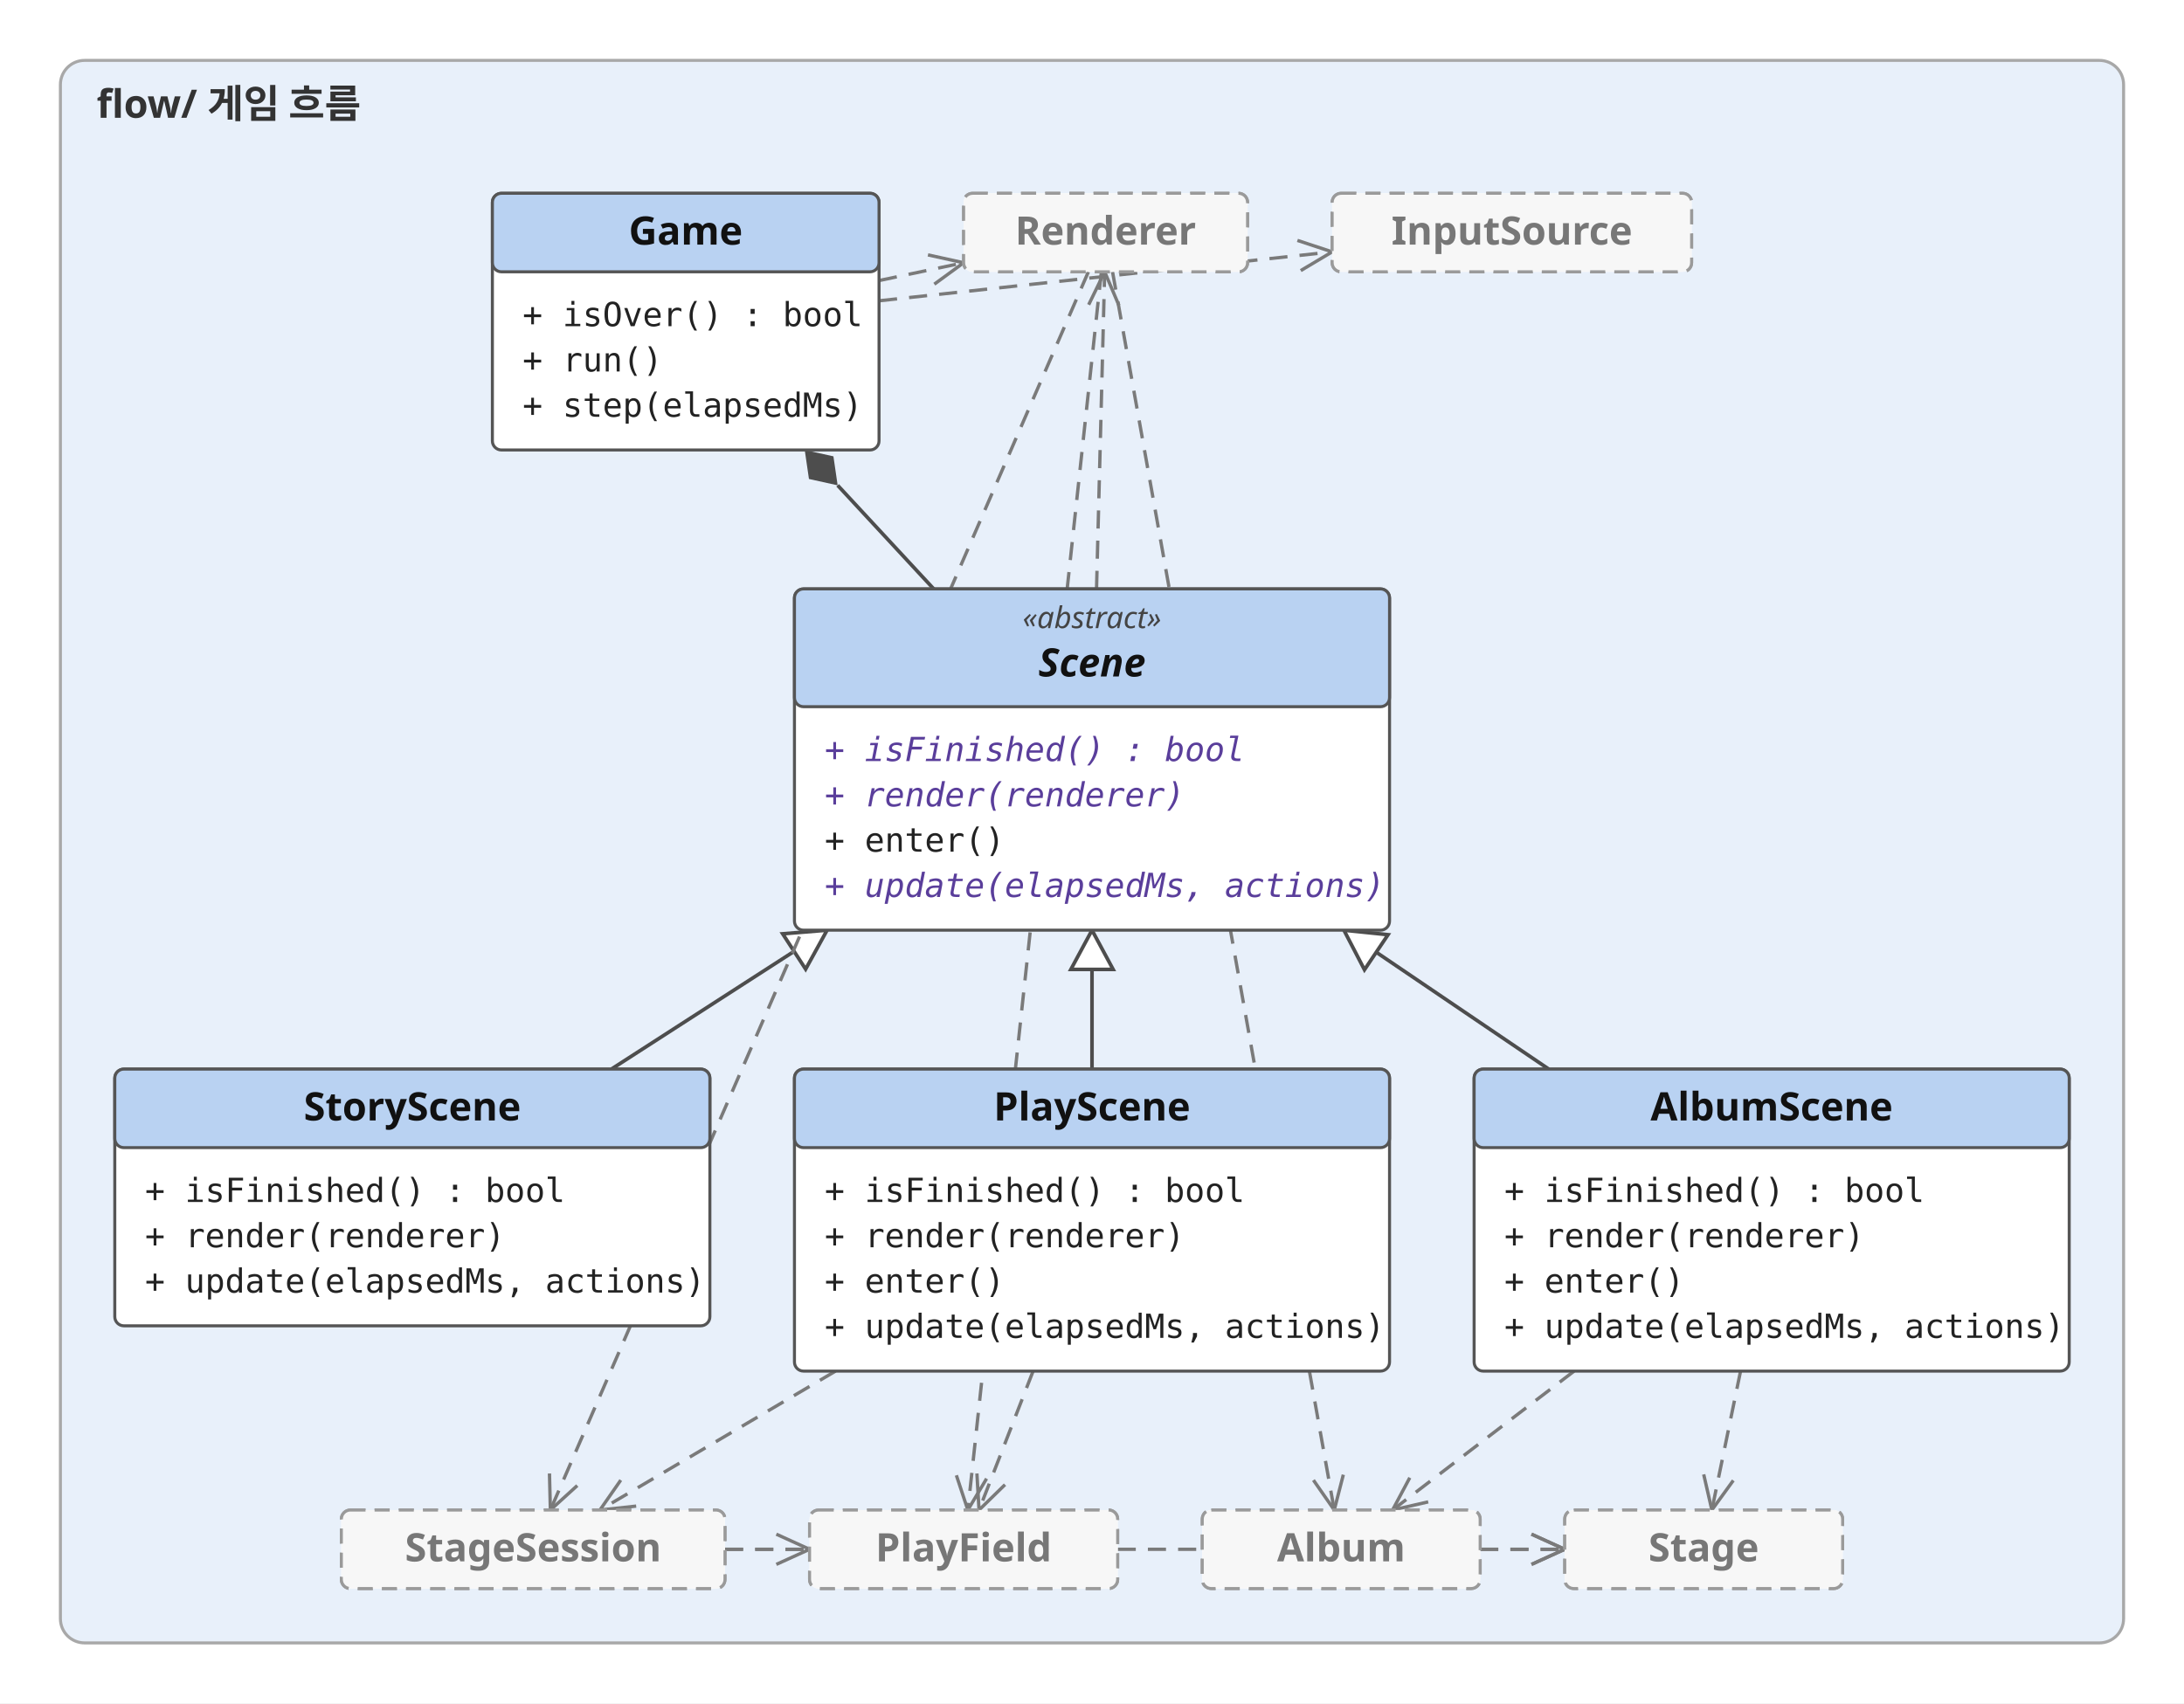
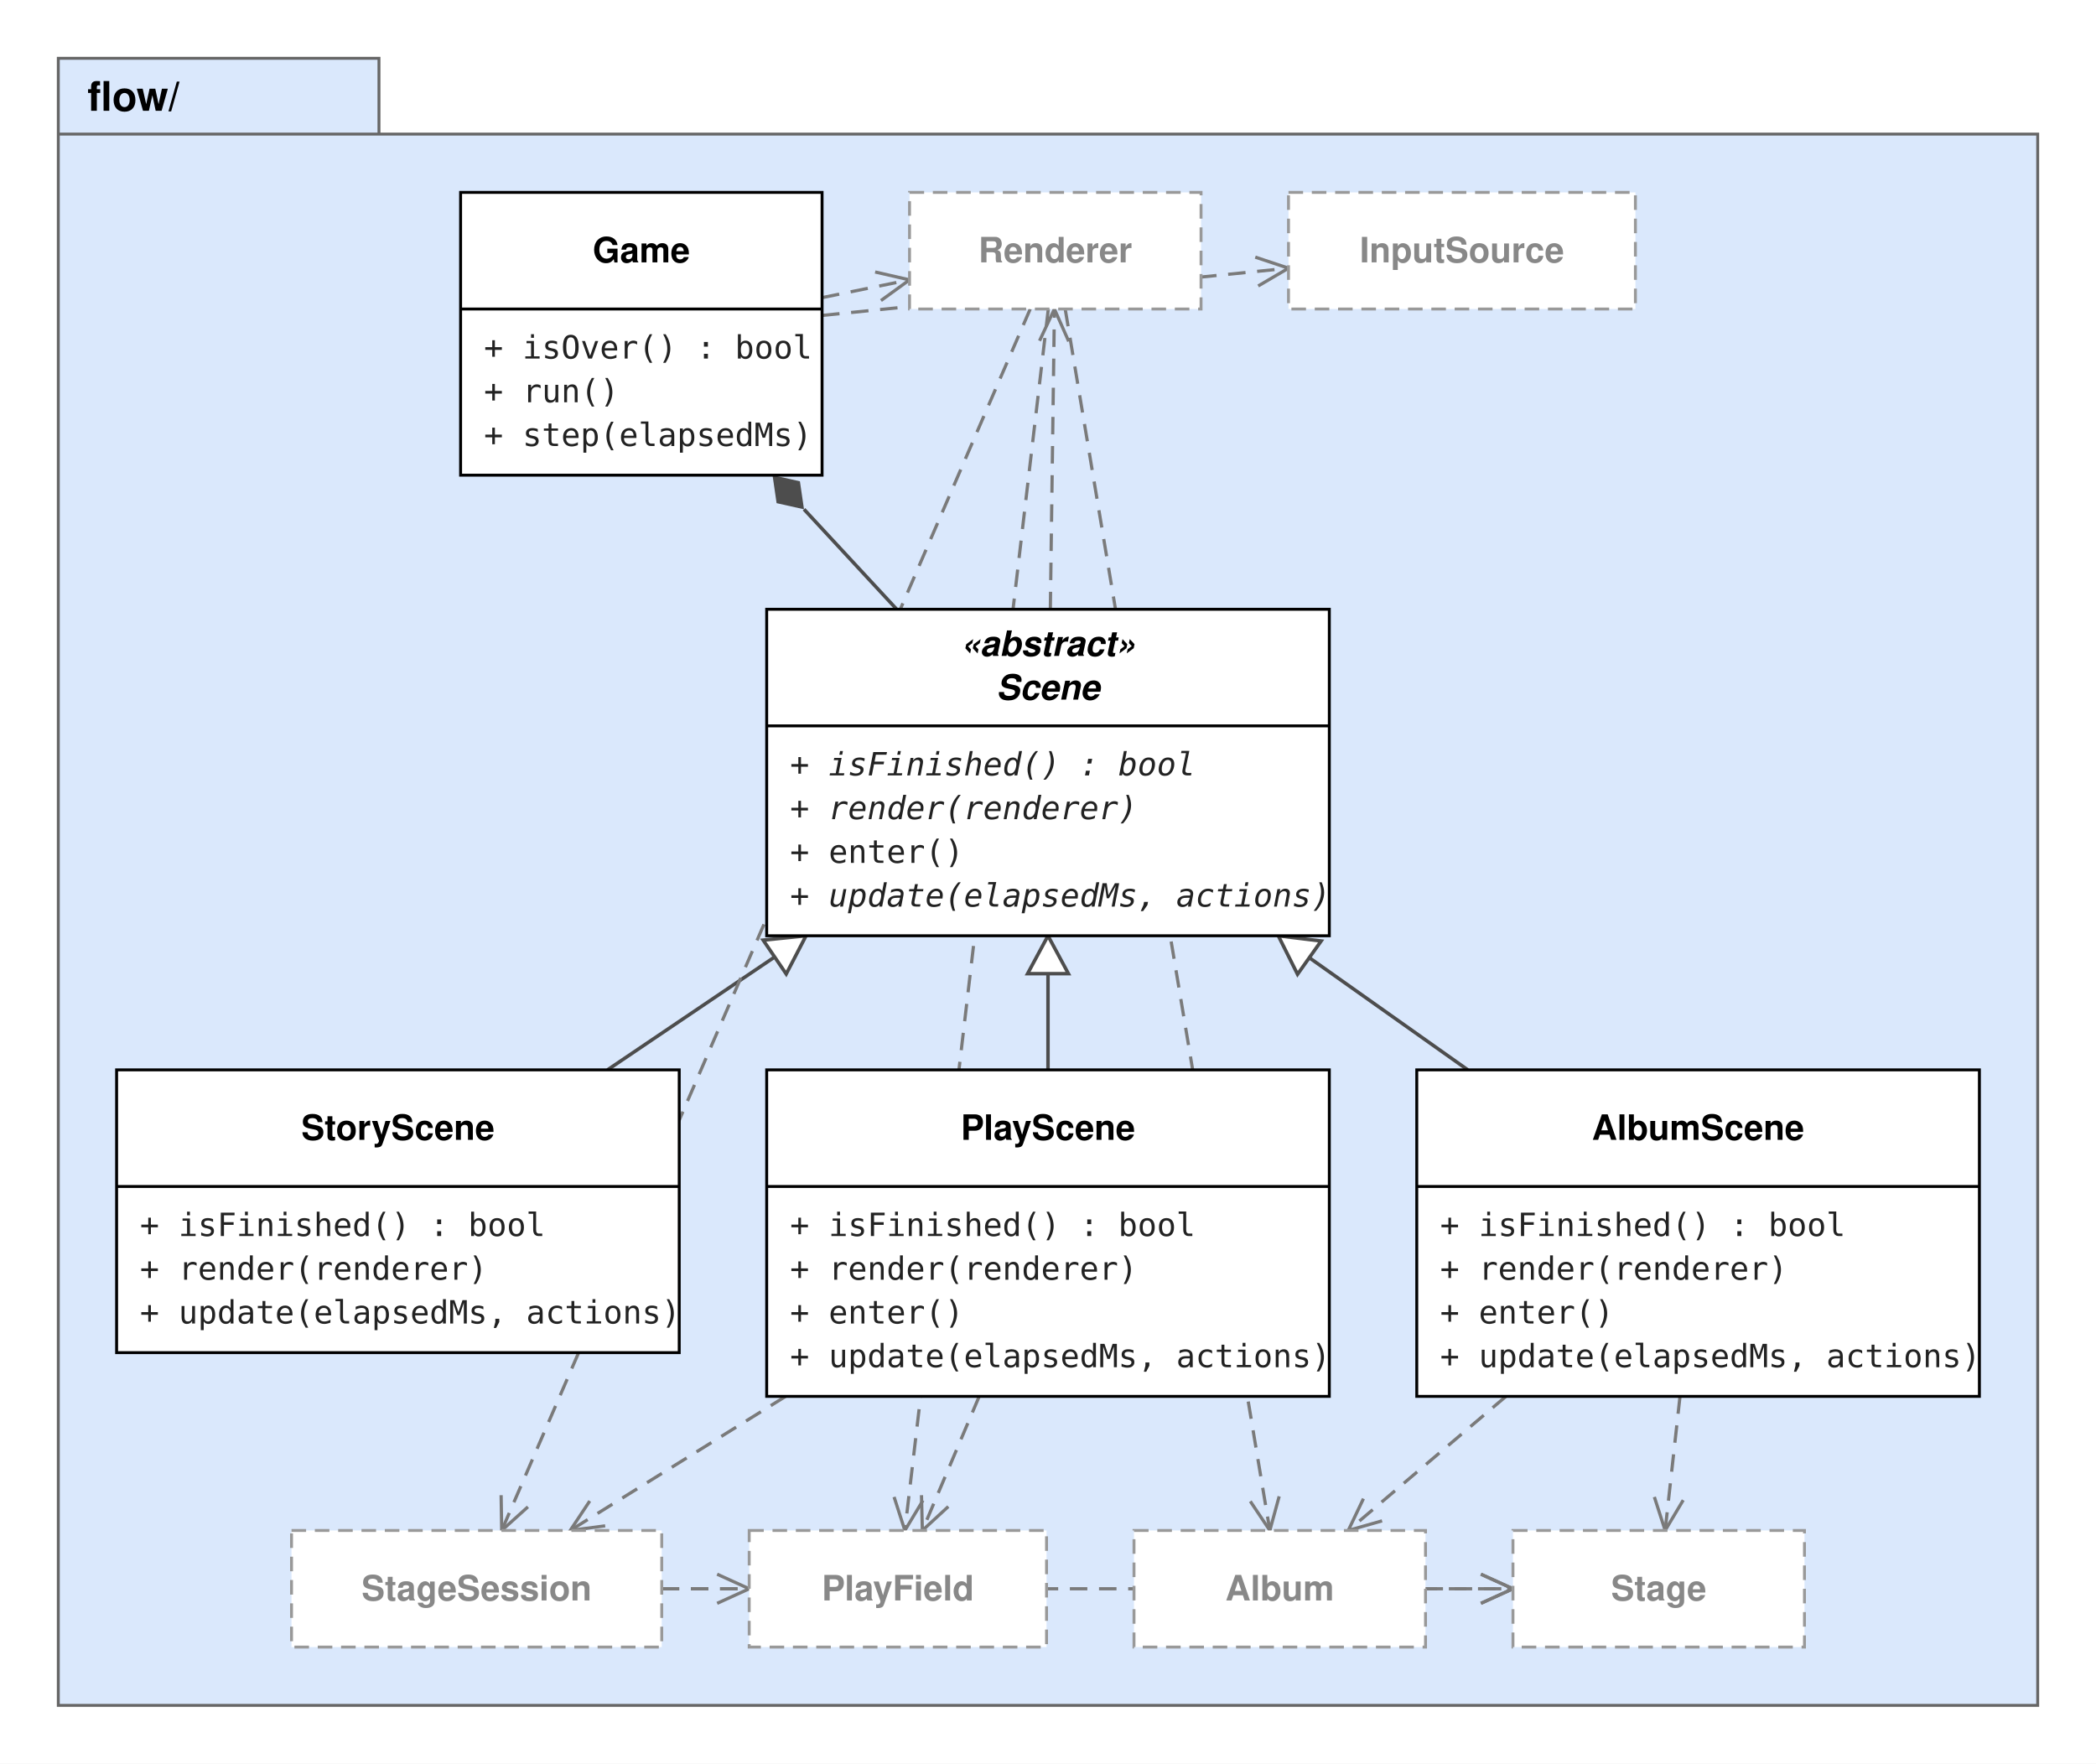
- <svg xmlns="http://www.w3.org/2000/svg" width="723" height="564" viewBox="-20 -20 723 564">
-   <rect x="-20" y="-20" width="723" height="564" fill="#ffffff" />
-   <rect x="0" y="0" width="683" height="524" rx="8" fill="#e8f0fa" stroke="#a8a8a8" />
-   <text x="12.0" y="19.0" font-family="'Malgun Gothic', 'Apple SD Gothic Neo', 'Noto Sans KR', sans-serif" font-size="13" font-weight="bold" font-style="normal" text-anchor="start" fill="#333">flow/  게임 흐름</text>
-   <line x1="182.4" y1="334.0" x2="242.9" y2="295.0" stroke="#4d4d4d" stroke-width="1.2" />
-   <polygon points="253.8,288.0 246.7,300.9 239.1,289.2" fill="#ffffff" stroke="#4d4d4d" stroke-width="1.2" />
-   <line x1="341.5" y1="334.0" x2="341.5" y2="301.0" stroke="#4d4d4d" stroke-width="1.2" />
-   <polygon points="341.5,288.0 348.5,301.0 334.5,301.0" fill="#ffffff" stroke="#4d4d4d" stroke-width="1.2" />
-   <line x1="492.7" y1="334.0" x2="435.6" y2="295.3" stroke="#4d4d4d" stroke-width="1.2" />
-   <polygon points="424.9,288.0 439.5,289.5 431.7,301.1" fill="#ffffff" stroke="#4d4d4d" stroke-width="1.2" />
-   <line x1="257.3" y1="140.7" x2="289.1" y2="175.0" stroke="#4d4d4d" stroke-width="1.2" />
-   <polygon points="246.4,129.0 247.8,138.6 257.3,140.7 255.9,131.1" fill="#4d4d4d" />
-   <line x1="220.0" y1="493.0" x2="248.0" y2="493.0" stroke="#7a7a7a" stroke-width="1.1" stroke-dasharray="6 4" />
-   <polyline points="237.0,498.0 248.0,493.0 237.0,488.0" fill="none" stroke="#7a7a7a" stroke-width="1.1" />
-   <line x1="220.0" y1="493.0" x2="498.0" y2="493.0" stroke="#7a7a7a" stroke-width="1.1" stroke-dasharray="6 4" />
-   <polyline points="487.0,498.0 498.0,493.0 487.0,488.0" fill="none" stroke="#7a7a7a" stroke-width="1.1" />
-   <line x1="470.0" y1="493.0" x2="498.0" y2="493.0" stroke="#7a7a7a" stroke-width="1.1" stroke-dasharray="6 4" />
-   <polyline points="487.0,498.0 498.0,493.0 487.0,488.0" fill="none" stroke="#7a7a7a" stroke-width="1.1" />
-   <line x1="344.6" y1="70.0" x2="300.4" y2="480.0" stroke="#7a7a7a" stroke-width="1.1" stroke-dasharray="6 4" />
-   <polyline points="296.6,468.5 300.4,480.0 306.6,469.6" fill="none" stroke="#7a7a7a" stroke-width="1.1" />
-   <line x1="340.3" y1="70.0" x2="162.2" y2="480.0" stroke="#7a7a7a" stroke-width="1.1" stroke-dasharray="6 4" />
-   <polyline points="161.9,467.9 162.2,480.0 171.1,471.9" fill="none" stroke="#7a7a7a" stroke-width="1.1" />
-   <line x1="348.3" y1="70.0" x2="421.7" y2="480.0" stroke="#7a7a7a" stroke-width="1.1" stroke-dasharray="6 4" />
-   <polyline points="414.8,470.1 421.7,480.0 424.7,468.3" fill="none" stroke="#7a7a7a" stroke-width="1.1" />
-   <line x1="343.0" y1="175.0" x2="345.7" y2="70.0" stroke="#7a7a7a" stroke-width="1.1" stroke-dasharray="6 4" />
-   <polyline points="350.4,81.1 345.7,70.0 340.4,80.9" fill="none" stroke="#7a7a7a" stroke-width="1.1" />
-   <line x1="271.0" y1="72.9" x2="299.0" y2="67.0" stroke="#7a7a7a" stroke-width="1.1" stroke-dasharray="6 4" />
-   <polyline points="289.3,74.1 299.0,67.0 287.2,64.4" fill="none" stroke="#7a7a7a" stroke-width="1.1" />
-   <line x1="271.0" y1="79.6" x2="421.0" y2="63.4" stroke="#7a7a7a" stroke-width="1.1" stroke-dasharray="6 4" />
-   <polyline points="410.6,69.6 421.0,63.4 409.5,59.6" fill="none" stroke="#7a7a7a" stroke-width="1.1" />
-   <line x1="256.6" y1="434.0" x2="178.6" y2="480.0" stroke="#7a7a7a" stroke-width="1.1" stroke-dasharray="6 4" />
-   <polyline points="185.5,470.1 178.6,480.0 190.6,478.7" fill="none" stroke="#7a7a7a" stroke-width="1.1" />
-   <line x1="322.0" y1="434.0" x2="304.1" y2="480.0" stroke="#7a7a7a" stroke-width="1.1" stroke-dasharray="6 4" />
-   <polyline points="303.4,467.9 304.1,480.0 312.7,471.6" fill="none" stroke="#7a7a7a" stroke-width="1.1" />
-   <line x1="501.1" y1="434.0" x2="441.0" y2="480.0" stroke="#7a7a7a" stroke-width="1.1" stroke-dasharray="6 4" />
-   <polyline points="446.7,469.3 441.0,480.0 452.8,477.3" fill="none" stroke="#7a7a7a" stroke-width="1.1" />
-   <line x1="556.2" y1="434.0" x2="546.7" y2="480.0" stroke="#7a7a7a" stroke-width="1.1" stroke-dasharray="6 4" />
-   <polyline points="544.0,468.2 546.7,480.0 553.8,470.2" fill="none" stroke="#7a7a7a" stroke-width="1.1" />
-   <rect x="143" y="44" width="128" height="85" rx="3" fill="#ffffff" stroke="#555" />
-   <rect x="143" y="44" width="128" height="26" rx="3" fill="#b9d2f2" stroke="#555" />
-   <text x="207.0" y="61.0" font-family="'Malgun Gothic', 'Apple SD Gothic Neo', 'Noto Sans KR', sans-serif" font-size="13" font-weight="bold" font-style="normal" text-anchor="middle" fill="#111">Game</text>
-   <text x="153.0" y="88.0" font-family="Consolas, Menlo, 'D2Coding', monospace" font-size="11" font-weight="normal" font-style="normal" text-anchor="start" fill="#222">+ isOver() : bool</text>
-   <text x="153.0" y="103.0" font-family="Consolas, Menlo, 'D2Coding', monospace" font-size="11" font-weight="normal" font-style="normal" text-anchor="start" fill="#222">+ run()</text>
-   <text x="153.0" y="118.0" font-family="Consolas, Menlo, 'D2Coding', monospace" font-size="11" font-weight="normal" font-style="normal" text-anchor="start" fill="#222">+ step(elapsedMs)</text>
-   <rect x="299" y="44" width="94" height="26" rx="3" fill="#ffffff" stroke="#9a9a9a" stroke-dasharray="5 3" />
-   <rect x="299" y="44" width="94" height="26" rx="3" fill="#f7f7f7" stroke="#9a9a9a" stroke-dasharray="5 3" />
-   <text x="346.0" y="61.0" font-family="'Malgun Gothic', 'Apple SD Gothic Neo', 'Noto Sans KR', sans-serif" font-size="13" font-weight="bold" font-style="normal" text-anchor="middle" fill="#777">Renderer</text>
-   <rect x="421" y="44" width="119" height="26" rx="3" fill="#ffffff" stroke="#9a9a9a" stroke-dasharray="5 3" />
-   <rect x="421" y="44" width="119" height="26" rx="3" fill="#f7f7f7" stroke="#9a9a9a" stroke-dasharray="5 3" />
-   <text x="480.5" y="61.0" font-family="'Malgun Gothic', 'Apple SD Gothic Neo', 'Noto Sans KR', sans-serif" font-size="13" font-weight="bold" font-style="normal" text-anchor="middle" fill="#777">InputSource</text>
-   <rect x="243" y="175" width="197" height="113" rx="3" fill="#ffffff" stroke="#555" />
-   <rect x="243" y="175" width="197" height="39" rx="3" fill="#b9d2f2" stroke="#555" />
-   <text x="341.5" y="188.0" font-family="'Malgun Gothic', 'Apple SD Gothic Neo', 'Noto Sans KR', sans-serif" font-size="10" font-weight="normal" font-style="italic" text-anchor="middle" fill="#444">«abstract»</text>
-   <text x="341.5" y="204.0" font-family="'Malgun Gothic', 'Apple SD Gothic Neo', 'Noto Sans KR', sans-serif" font-size="13" font-weight="bold" font-style="italic" text-anchor="middle" fill="#111">Scene</text>
-   <text x="253.0" y="232.0" font-family="Consolas, Menlo, 'D2Coding', monospace" font-size="11" font-weight="normal" font-style="italic" text-anchor="start" fill="#5a3e9b">+ isFinished() : bool</text>
-   <text x="253.0" y="247.0" font-family="Consolas, Menlo, 'D2Coding', monospace" font-size="11" font-weight="normal" font-style="italic" text-anchor="start" fill="#5a3e9b">+ render(renderer)</text>
-   <text x="253.0" y="262.0" font-family="Consolas, Menlo, 'D2Coding', monospace" font-size="11" font-weight="normal" font-style="normal" text-anchor="start" fill="#222">+ enter()</text>
-   <text x="253.0" y="277.0" font-family="Consolas, Menlo, 'D2Coding', monospace" font-size="11" font-weight="normal" font-style="italic" text-anchor="start" fill="#5a3e9b">+ update(elapsedMs, actions)</text>
-   <rect x="18" y="334" width="197" height="85" rx="3" fill="#ffffff" stroke="#555" />
-   <rect x="18" y="334" width="197" height="26" rx="3" fill="#b9d2f2" stroke="#555" />
-   <text x="116.5" y="351.0" font-family="'Malgun Gothic', 'Apple SD Gothic Neo', 'Noto Sans KR', sans-serif" font-size="13" font-weight="bold" font-style="normal" text-anchor="middle" fill="#111">StoryScene</text>
-   <text x="28.0" y="378.0" font-family="Consolas, Menlo, 'D2Coding', monospace" font-size="11" font-weight="normal" font-style="normal" text-anchor="start" fill="#222">+ isFinished() : bool</text>
-   <text x="28.0" y="393.0" font-family="Consolas, Menlo, 'D2Coding', monospace" font-size="11" font-weight="normal" font-style="normal" text-anchor="start" fill="#222">+ render(renderer)</text>
-   <text x="28.0" y="408.0" font-family="Consolas, Menlo, 'D2Coding', monospace" font-size="11" font-weight="normal" font-style="normal" text-anchor="start" fill="#222">+ update(elapsedMs, actions)</text>
-   <rect x="243" y="334" width="197" height="100" rx="3" fill="#ffffff" stroke="#555" />
-   <rect x="243" y="334" width="197" height="26" rx="3" fill="#b9d2f2" stroke="#555" />
-   <text x="341.5" y="351.0" font-family="'Malgun Gothic', 'Apple SD Gothic Neo', 'Noto Sans KR', sans-serif" font-size="13" font-weight="bold" font-style="normal" text-anchor="middle" fill="#111">PlayScene</text>
-   <text x="253.0" y="378.0" font-family="Consolas, Menlo, 'D2Coding', monospace" font-size="11" font-weight="normal" font-style="normal" text-anchor="start" fill="#222">+ isFinished() : bool</text>
-   <text x="253.0" y="393.0" font-family="Consolas, Menlo, 'D2Coding', monospace" font-size="11" font-weight="normal" font-style="normal" text-anchor="start" fill="#222">+ render(renderer)</text>
-   <text x="253.0" y="408.0" font-family="Consolas, Menlo, 'D2Coding', monospace" font-size="11" font-weight="normal" font-style="normal" text-anchor="start" fill="#222">+ enter()</text>
-   <text x="253.0" y="423.0" font-family="Consolas, Menlo, 'D2Coding', monospace" font-size="11" font-weight="normal" font-style="normal" text-anchor="start" fill="#222">+ update(elapsedMs, actions)</text>
-   <rect x="468" y="334" width="197" height="100" rx="3" fill="#ffffff" stroke="#555" />
-   <rect x="468" y="334" width="197" height="26" rx="3" fill="#b9d2f2" stroke="#555" />
-   <text x="566.5" y="351.0" font-family="'Malgun Gothic', 'Apple SD Gothic Neo', 'Noto Sans KR', sans-serif" font-size="13" font-weight="bold" font-style="normal" text-anchor="middle" fill="#111">AlbumScene</text>
-   <text x="478.0" y="378.0" font-family="Consolas, Menlo, 'D2Coding', monospace" font-size="11" font-weight="normal" font-style="normal" text-anchor="start" fill="#222">+ isFinished() : bool</text>
-   <text x="478.0" y="393.0" font-family="Consolas, Menlo, 'D2Coding', monospace" font-size="11" font-weight="normal" font-style="normal" text-anchor="start" fill="#222">+ render(renderer)</text>
-   <text x="478.0" y="408.0" font-family="Consolas, Menlo, 'D2Coding', monospace" font-size="11" font-weight="normal" font-style="normal" text-anchor="start" fill="#222">+ enter()</text>
-   <text x="478.0" y="423.0" font-family="Consolas, Menlo, 'D2Coding', monospace" font-size="11" font-weight="normal" font-style="normal" text-anchor="start" fill="#222">+ update(elapsedMs, actions)</text>
-   <rect x="93" y="480" width="127" height="26" rx="3" fill="#ffffff" stroke="#9a9a9a" stroke-dasharray="5 3" />
-   <rect x="93" y="480" width="127" height="26" rx="3" fill="#f7f7f7" stroke="#9a9a9a" stroke-dasharray="5 3" />
-   <text x="156.5" y="497.0" font-family="'Malgun Gothic', 'Apple SD Gothic Neo', 'Noto Sans KR', sans-serif" font-size="13" font-weight="bold" font-style="normal" text-anchor="middle" fill="#777">StageSession</text>
-   <rect x="248" y="480" width="102" height="26" rx="3" fill="#ffffff" stroke="#9a9a9a" stroke-dasharray="5 3" />
-   <rect x="248" y="480" width="102" height="26" rx="3" fill="#f7f7f7" stroke="#9a9a9a" stroke-dasharray="5 3" />
-   <text x="299.0" y="497.0" font-family="'Malgun Gothic', 'Apple SD Gothic Neo', 'Noto Sans KR', sans-serif" font-size="13" font-weight="bold" font-style="normal" text-anchor="middle" fill="#777">PlayField</text>
-   <rect x="378" y="480" width="92" height="26" rx="3" fill="#ffffff" stroke="#9a9a9a" stroke-dasharray="5 3" />
-   <rect x="378" y="480" width="92" height="26" rx="3" fill="#f7f7f7" stroke="#9a9a9a" stroke-dasharray="5 3" />
-   <text x="424.0" y="497.0" font-family="'Malgun Gothic', 'Apple SD Gothic Neo', 'Noto Sans KR', sans-serif" font-size="13" font-weight="bold" font-style="normal" text-anchor="middle" fill="#777">Album</text>
-   <rect x="498" y="480" width="92" height="26" rx="3" fill="#ffffff" stroke="#9a9a9a" stroke-dasharray="5 3" />
-   <rect x="498" y="480" width="92" height="26" rx="3" fill="#f7f7f7" stroke="#9a9a9a" stroke-dasharray="5 3" />
-   <text x="544.0" y="497.0" font-family="'Malgun Gothic', 'Apple SD Gothic Neo', 'Noto Sans KR', sans-serif" font-size="13" font-weight="bold" font-style="normal" text-anchor="middle" fill="#777">Stage</text>
+ <svg xmlns="http://www.w3.org/2000/svg" width="719" height="605" viewBox="-20 -20 719 605">
+   <rect x="-20" y="-20" width="719" height="605" fill="#ffffff" />
+   <path d="M 0 0 L 110 0 L 110 26 L 679 26 L 679 565 L 0 565 Z" fill="#dae8fc" stroke="none" />
+   <path d="M 0 26 L 0 0 L 110 0 L 110 26 M 0 26 L 679 26 L 679 565 L 0 565 Z" fill="none" stroke="#666666" />
+   <text x="10.0" y="18.0" font-family="Helvetica, Arial, 'Malgun Gothic', 'Apple SD Gothic Neo', sans-serif" font-size="14" font-weight="bold" font-style="normal" text-anchor="start" fill="#000000">flow/</text>
+   <line x1="188.4" y1="347.0" x2="245.7" y2="308.3" stroke="#4d4d4d" stroke-width="1.2" />
+   <polygon points="256.5,301.0 249.7,314.1 241.8,302.5" fill="#ffffff" stroke="#4d4d4d" stroke-width="1.2" />
+   <line x1="339.5" y1="347.0" x2="339.5" y2="314.0" stroke="#4d4d4d" stroke-width="1.2" />
+   <polygon points="339.5,301.0 346.5,314.0 332.5,314.0" fill="#ffffff" stroke="#4d4d4d" stroke-width="1.2" />
+   <line x1="483.5" y1="347.0" x2="429.1" y2="308.5" stroke="#4d4d4d" stroke-width="1.2" />
+   <polygon points="418.5,301.0 433.2,302.8 425.1,314.2" fill="#ffffff" stroke="#4d4d4d" stroke-width="1.2" />
+   <line x1="255.8" y1="154.7" x2="287.6" y2="189.0" stroke="#4d4d4d" stroke-width="1.2" />
+   <polygon points="245.0,143.0 246.4,152.6 255.8,154.7 254.4,145.1" fill="#4d4d4d" />
+   <line x1="207.0" y1="525.0" x2="237.0" y2="525.0" stroke="#7a7a7a" stroke-width="1.1" stroke-dasharray="6 4" />
+   <polyline points="226.0,530.0 237.0,525.0 226.0,520.0" fill="none" stroke="#7a7a7a" stroke-width="1.1" />
+   <line x1="207.0" y1="525.0" x2="499.0" y2="525.0" stroke="#7a7a7a" stroke-width="1.1" stroke-dasharray="6 4" />
+   <polyline points="488.0,530.0 499.0,525.0 488.0,520.0" fill="none" stroke="#7a7a7a" stroke-width="1.1" />
+   <line x1="469.0" y1="525.0" x2="499.0" y2="525.0" stroke="#7a7a7a" stroke-width="1.1" stroke-dasharray="6 4" />
+   <polyline points="488.0,530.0 499.0,525.0 488.0,520.0" fill="none" stroke="#7a7a7a" stroke-width="1.1" />
+   <line x1="339.6" y1="86.0" x2="290.4" y2="505.0" stroke="#7a7a7a" stroke-width="1.1" stroke-dasharray="6 4" />
+   <polyline points="286.7,493.5 290.4,505.0 296.6,494.7" fill="none" stroke="#7a7a7a" stroke-width="1.1" />
+   <line x1="333.4" y1="86.0" x2="152.1" y2="505.0" stroke="#7a7a7a" stroke-width="1.1" stroke-dasharray="6 4" />
+   <polyline points="151.9,492.9 152.1,505.0 161.1,496.9" fill="none" stroke="#7a7a7a" stroke-width="1.1" />
+   <line x1="345.4" y1="86.0" x2="415.6" y2="505.0" stroke="#7a7a7a" stroke-width="1.1" stroke-dasharray="6 4" />
+   <polyline points="408.9,495.0 415.6,505.0 418.8,493.3" fill="none" stroke="#7a7a7a" stroke-width="1.1" />
+   <line x1="340.3" y1="189.0" x2="341.7" y2="86.0" stroke="#7a7a7a" stroke-width="1.1" stroke-dasharray="6 4" />
+   <polyline points="346.6,97.1 341.7,86.0 336.6,96.9" fill="none" stroke="#7a7a7a" stroke-width="1.1" />
+   <line x1="262.0" y1="82.1" x2="292.0" y2="76.0" stroke="#7a7a7a" stroke-width="1.1" stroke-dasharray="6 4" />
+   <polyline points="282.2,83.1 292.0,76.0 280.2,73.3" fill="none" stroke="#7a7a7a" stroke-width="1.1" />
+   <line x1="262.0" y1="88.2" x2="422.0" y2="72.0" stroke="#7a7a7a" stroke-width="1.1" stroke-dasharray="6 4" />
+   <polyline points="411.6,78.1 422.0,72.0 410.6,68.2" fill="none" stroke="#7a7a7a" stroke-width="1.1" />
+   <line x1="249.5" y1="459.0" x2="175.6" y2="505.0" stroke="#7a7a7a" stroke-width="1.1" stroke-dasharray="6 4" />
+   <polyline points="182.3,494.9 175.6,505.0 187.6,503.4" fill="none" stroke="#7a7a7a" stroke-width="1.1" />
+   <line x1="315.9" y1="459.0" x2="296.4" y2="505.0" stroke="#7a7a7a" stroke-width="1.1" stroke-dasharray="6 4" />
+   <polyline points="296.1,492.9 296.4,505.0 305.3,496.8" fill="none" stroke="#7a7a7a" stroke-width="1.1" />
+   <line x1="496.6" y1="459.0" x2="442.5" y2="505.0" stroke="#7a7a7a" stroke-width="1.1" stroke-dasharray="6 4" />
+   <polyline points="447.7,494.1 442.5,505.0 454.1,501.7" fill="none" stroke="#7a7a7a" stroke-width="1.1" />
+   <line x1="556.3" y1="459.0" x2="551.2" y2="505.0" stroke="#7a7a7a" stroke-width="1.1" stroke-dasharray="6 4" />
+   <polyline points="547.5,493.5 551.2,505.0 557.4,494.6" fill="none" stroke="#7a7a7a" stroke-width="1.1" />
+   <rect x="138" y="46" width="124" height="97" fill="#ffffff" stroke="#000000" />
+   <line x1="138" y1="86" x2="262" y2="86" stroke="#000000" />
+   <text x="200.0" y="70.0" font-family="Helvetica, Arial, 'Malgun Gothic', 'Apple SD Gothic Neo', sans-serif" font-size="12" font-weight="bold" font-style="normal" text-anchor="middle" fill="#000000">Game</text>
+   <text x="146.0" y="103.0" font-family="Consolas, Menlo, 'D2Coding', monospace" font-size="11" font-weight="normal" font-style="normal" text-anchor="start" fill="#222">+ isOver() : bool</text>
+   <text x="146.0" y="118.0" font-family="Consolas, Menlo, 'D2Coding', monospace" font-size="11" font-weight="normal" font-style="normal" text-anchor="start" fill="#222">+ run()</text>
+   <text x="146.0" y="133.0" font-family="Consolas, Menlo, 'D2Coding', monospace" font-size="11" font-weight="normal" font-style="normal" text-anchor="start" fill="#222">+ step(elapsedMs)</text>
+   <rect x="292" y="46" width="100" height="40" fill="#ffffff" stroke="#999999" stroke-dasharray="5 3" />
+   <text x="342.0" y="70.0" font-family="Helvetica, Arial, 'Malgun Gothic', 'Apple SD Gothic Neo', sans-serif" font-size="12" font-weight="bold" font-style="normal" text-anchor="middle" fill="#888888">Renderer</text>
+   <rect x="422" y="46" width="119" height="40" fill="#ffffff" stroke="#999999" stroke-dasharray="5 3" />
+   <text x="481.5" y="70.0" font-family="Helvetica, Arial, 'Malgun Gothic', 'Apple SD Gothic Neo', sans-serif" font-size="12" font-weight="bold" font-style="normal" text-anchor="middle" fill="#888888">InputSource</text>
+   <rect x="243" y="189" width="193" height="112" fill="#ffffff" stroke="#000000" />
+   <line x1="243" y1="229" x2="436" y2="229" stroke="#000000" />
+   <text x="339.5" y="205.0" font-family="Helvetica, Arial, 'Malgun Gothic', 'Apple SD Gothic Neo', sans-serif" font-size="12" font-weight="bold" font-style="italic" text-anchor="middle" fill="#000000">«abstract»</text>
+   <text x="339.5" y="220.0" font-family="Helvetica, Arial, 'Malgun Gothic', 'Apple SD Gothic Neo', sans-serif" font-size="12" font-weight="bold" font-style="italic" text-anchor="middle" fill="#000000">Scene</text>
+   <text x="251.0" y="246.0" font-family="Consolas, Menlo, 'D2Coding', monospace" font-size="11" font-weight="normal" font-style="italic" text-anchor="start" fill="#222">+ isFinished() : bool</text>
+   <text x="251.0" y="261.0" font-family="Consolas, Menlo, 'D2Coding', monospace" font-size="11" font-weight="normal" font-style="italic" text-anchor="start" fill="#222">+ render(renderer)</text>
+   <text x="251.0" y="276.0" font-family="Consolas, Menlo, 'D2Coding', monospace" font-size="11" font-weight="normal" font-style="normal" text-anchor="start" fill="#222">+ enter()</text>
+   <text x="251.0" y="291.0" font-family="Consolas, Menlo, 'D2Coding', monospace" font-size="11" font-weight="normal" font-style="italic" text-anchor="start" fill="#222">+ update(elapsedMs, actions)</text>
+   <rect x="20" y="347" width="193" height="97" fill="#ffffff" stroke="#000000" />
+   <line x1="20" y1="387" x2="213" y2="387" stroke="#000000" />
+   <text x="116.5" y="371.0" font-family="Helvetica, Arial, 'Malgun Gothic', 'Apple SD Gothic Neo', sans-serif" font-size="12" font-weight="bold" font-style="normal" text-anchor="middle" fill="#000000">StoryScene</text>
+   <text x="28.0" y="404.0" font-family="Consolas, Menlo, 'D2Coding', monospace" font-size="11" font-weight="normal" font-style="normal" text-anchor="start" fill="#222">+ isFinished() : bool</text>
+   <text x="28.0" y="419.0" font-family="Consolas, Menlo, 'D2Coding', monospace" font-size="11" font-weight="normal" font-style="normal" text-anchor="start" fill="#222">+ render(renderer)</text>
+   <text x="28.0" y="434.0" font-family="Consolas, Menlo, 'D2Coding', monospace" font-size="11" font-weight="normal" font-style="normal" text-anchor="start" fill="#222">+ update(elapsedMs, actions)</text>
+   <rect x="243" y="347" width="193" height="112" fill="#ffffff" stroke="#000000" />
+   <line x1="243" y1="387" x2="436" y2="387" stroke="#000000" />
+   <text x="339.5" y="371.0" font-family="Helvetica, Arial, 'Malgun Gothic', 'Apple SD Gothic Neo', sans-serif" font-size="12" font-weight="bold" font-style="normal" text-anchor="middle" fill="#000000">PlayScene</text>
+   <text x="251.0" y="404.0" font-family="Consolas, Menlo, 'D2Coding', monospace" font-size="11" font-weight="normal" font-style="normal" text-anchor="start" fill="#222">+ isFinished() : bool</text>
+   <text x="251.0" y="419.0" font-family="Consolas, Menlo, 'D2Coding', monospace" font-size="11" font-weight="normal" font-style="normal" text-anchor="start" fill="#222">+ render(renderer)</text>
+   <text x="251.0" y="434.0" font-family="Consolas, Menlo, 'D2Coding', monospace" font-size="11" font-weight="normal" font-style="normal" text-anchor="start" fill="#222">+ enter()</text>
+   <text x="251.0" y="449.0" font-family="Consolas, Menlo, 'D2Coding', monospace" font-size="11" font-weight="normal" font-style="normal" text-anchor="start" fill="#222">+ update(elapsedMs, actions)</text>
+   <rect x="466" y="347" width="193" height="112" fill="#ffffff" stroke="#000000" />
+   <line x1="466" y1="387" x2="659" y2="387" stroke="#000000" />
+   <text x="562.5" y="371.0" font-family="Helvetica, Arial, 'Malgun Gothic', 'Apple SD Gothic Neo', sans-serif" font-size="12" font-weight="bold" font-style="normal" text-anchor="middle" fill="#000000">AlbumScene</text>
+   <text x="474.0" y="404.0" font-family="Consolas, Menlo, 'D2Coding', monospace" font-size="11" font-weight="normal" font-style="normal" text-anchor="start" fill="#222">+ isFinished() : bool</text>
+   <text x="474.0" y="419.0" font-family="Consolas, Menlo, 'D2Coding', monospace" font-size="11" font-weight="normal" font-style="normal" text-anchor="start" fill="#222">+ render(renderer)</text>
+   <text x="474.0" y="434.0" font-family="Consolas, Menlo, 'D2Coding', monospace" font-size="11" font-weight="normal" font-style="normal" text-anchor="start" fill="#222">+ enter()</text>
+   <text x="474.0" y="449.0" font-family="Consolas, Menlo, 'D2Coding', monospace" font-size="11" font-weight="normal" font-style="normal" text-anchor="start" fill="#222">+ update(elapsedMs, actions)</text>
+   <rect x="80" y="505" width="127" height="40" fill="#ffffff" stroke="#999999" stroke-dasharray="5 3" />
+   <text x="143.5" y="529.0" font-family="Helvetica, Arial, 'Malgun Gothic', 'Apple SD Gothic Neo', sans-serif" font-size="12" font-weight="bold" font-style="normal" text-anchor="middle" fill="#888888">StageSession</text>
+   <rect x="237" y="505" width="102" height="40" fill="#ffffff" stroke="#999999" stroke-dasharray="5 3" />
+   <text x="288.0" y="529.0" font-family="Helvetica, Arial, 'Malgun Gothic', 'Apple SD Gothic Neo', sans-serif" font-size="12" font-weight="bold" font-style="normal" text-anchor="middle" fill="#888888">PlayField</text>
+   <rect x="369" y="505" width="100" height="40" fill="#ffffff" stroke="#999999" stroke-dasharray="5 3" />
+   <text x="419.0" y="529.0" font-family="Helvetica, Arial, 'Malgun Gothic', 'Apple SD Gothic Neo', sans-serif" font-size="12" font-weight="bold" font-style="normal" text-anchor="middle" fill="#888888">Album</text>
+   <rect x="499" y="505" width="100" height="40" fill="#ffffff" stroke="#999999" stroke-dasharray="5 3" />
+   <text x="549.0" y="529.0" font-family="Helvetica, Arial, 'Malgun Gothic', 'Apple SD Gothic Neo', sans-serif" font-size="12" font-weight="bold" font-style="normal" text-anchor="middle" fill="#888888">Stage</text>
</svg>
